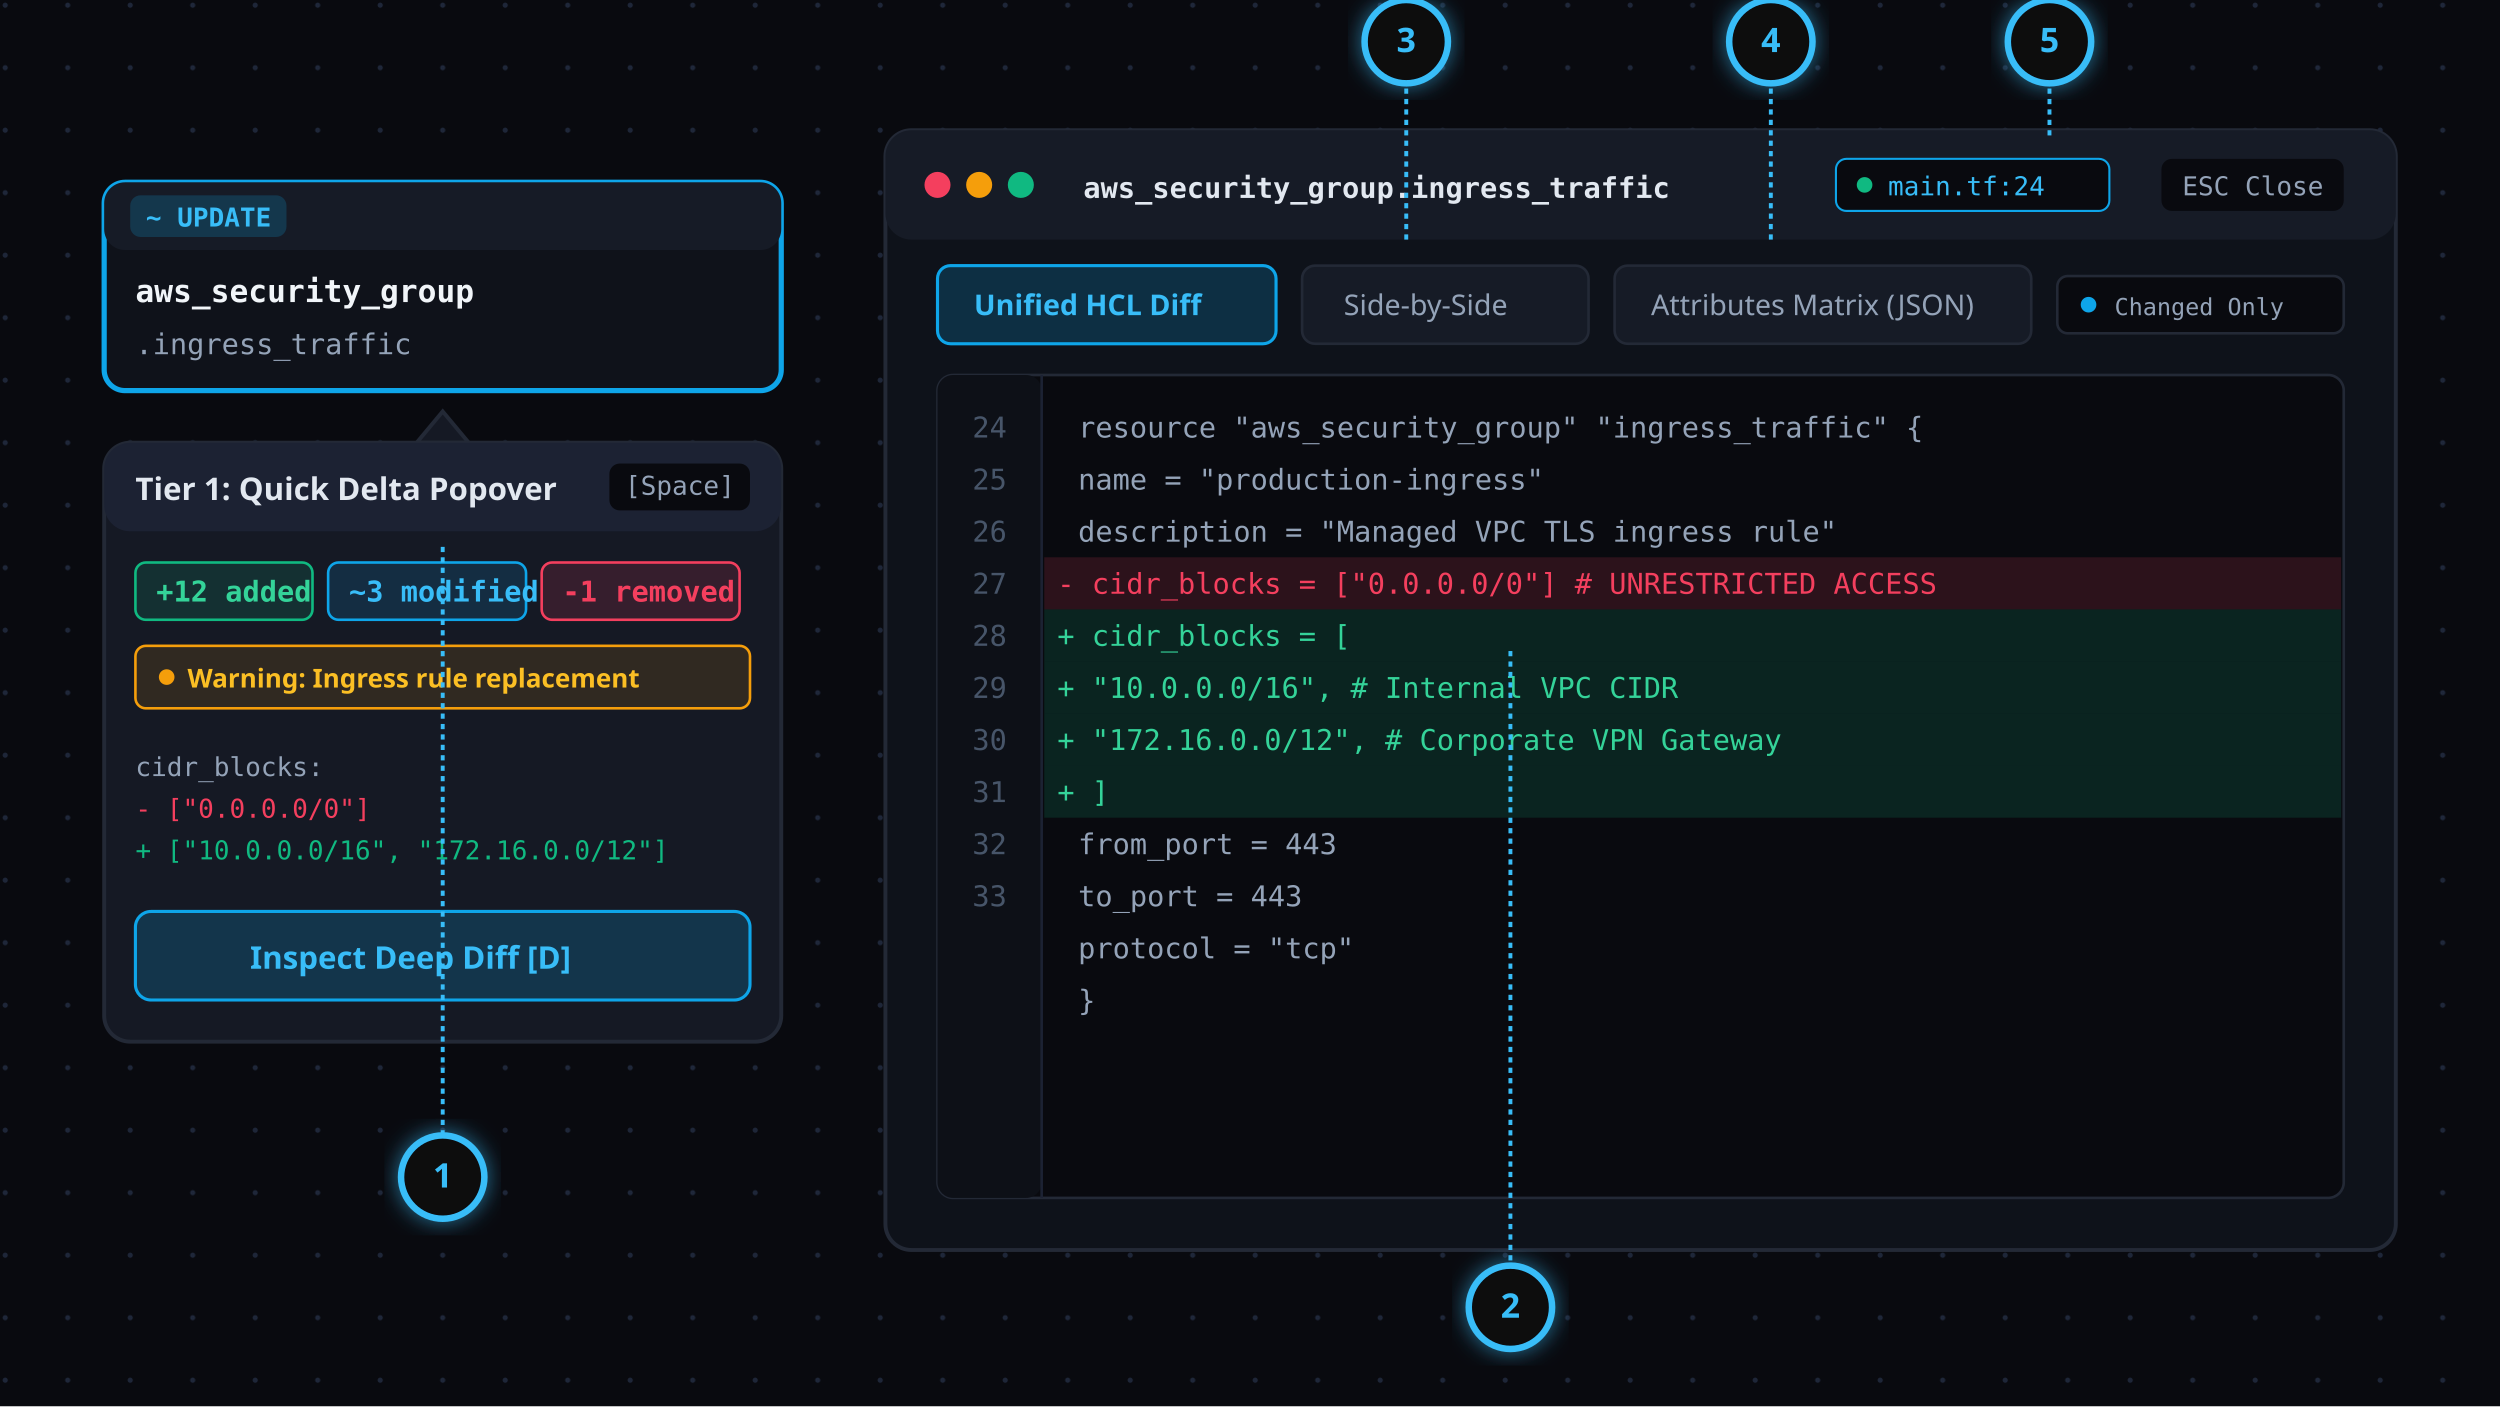
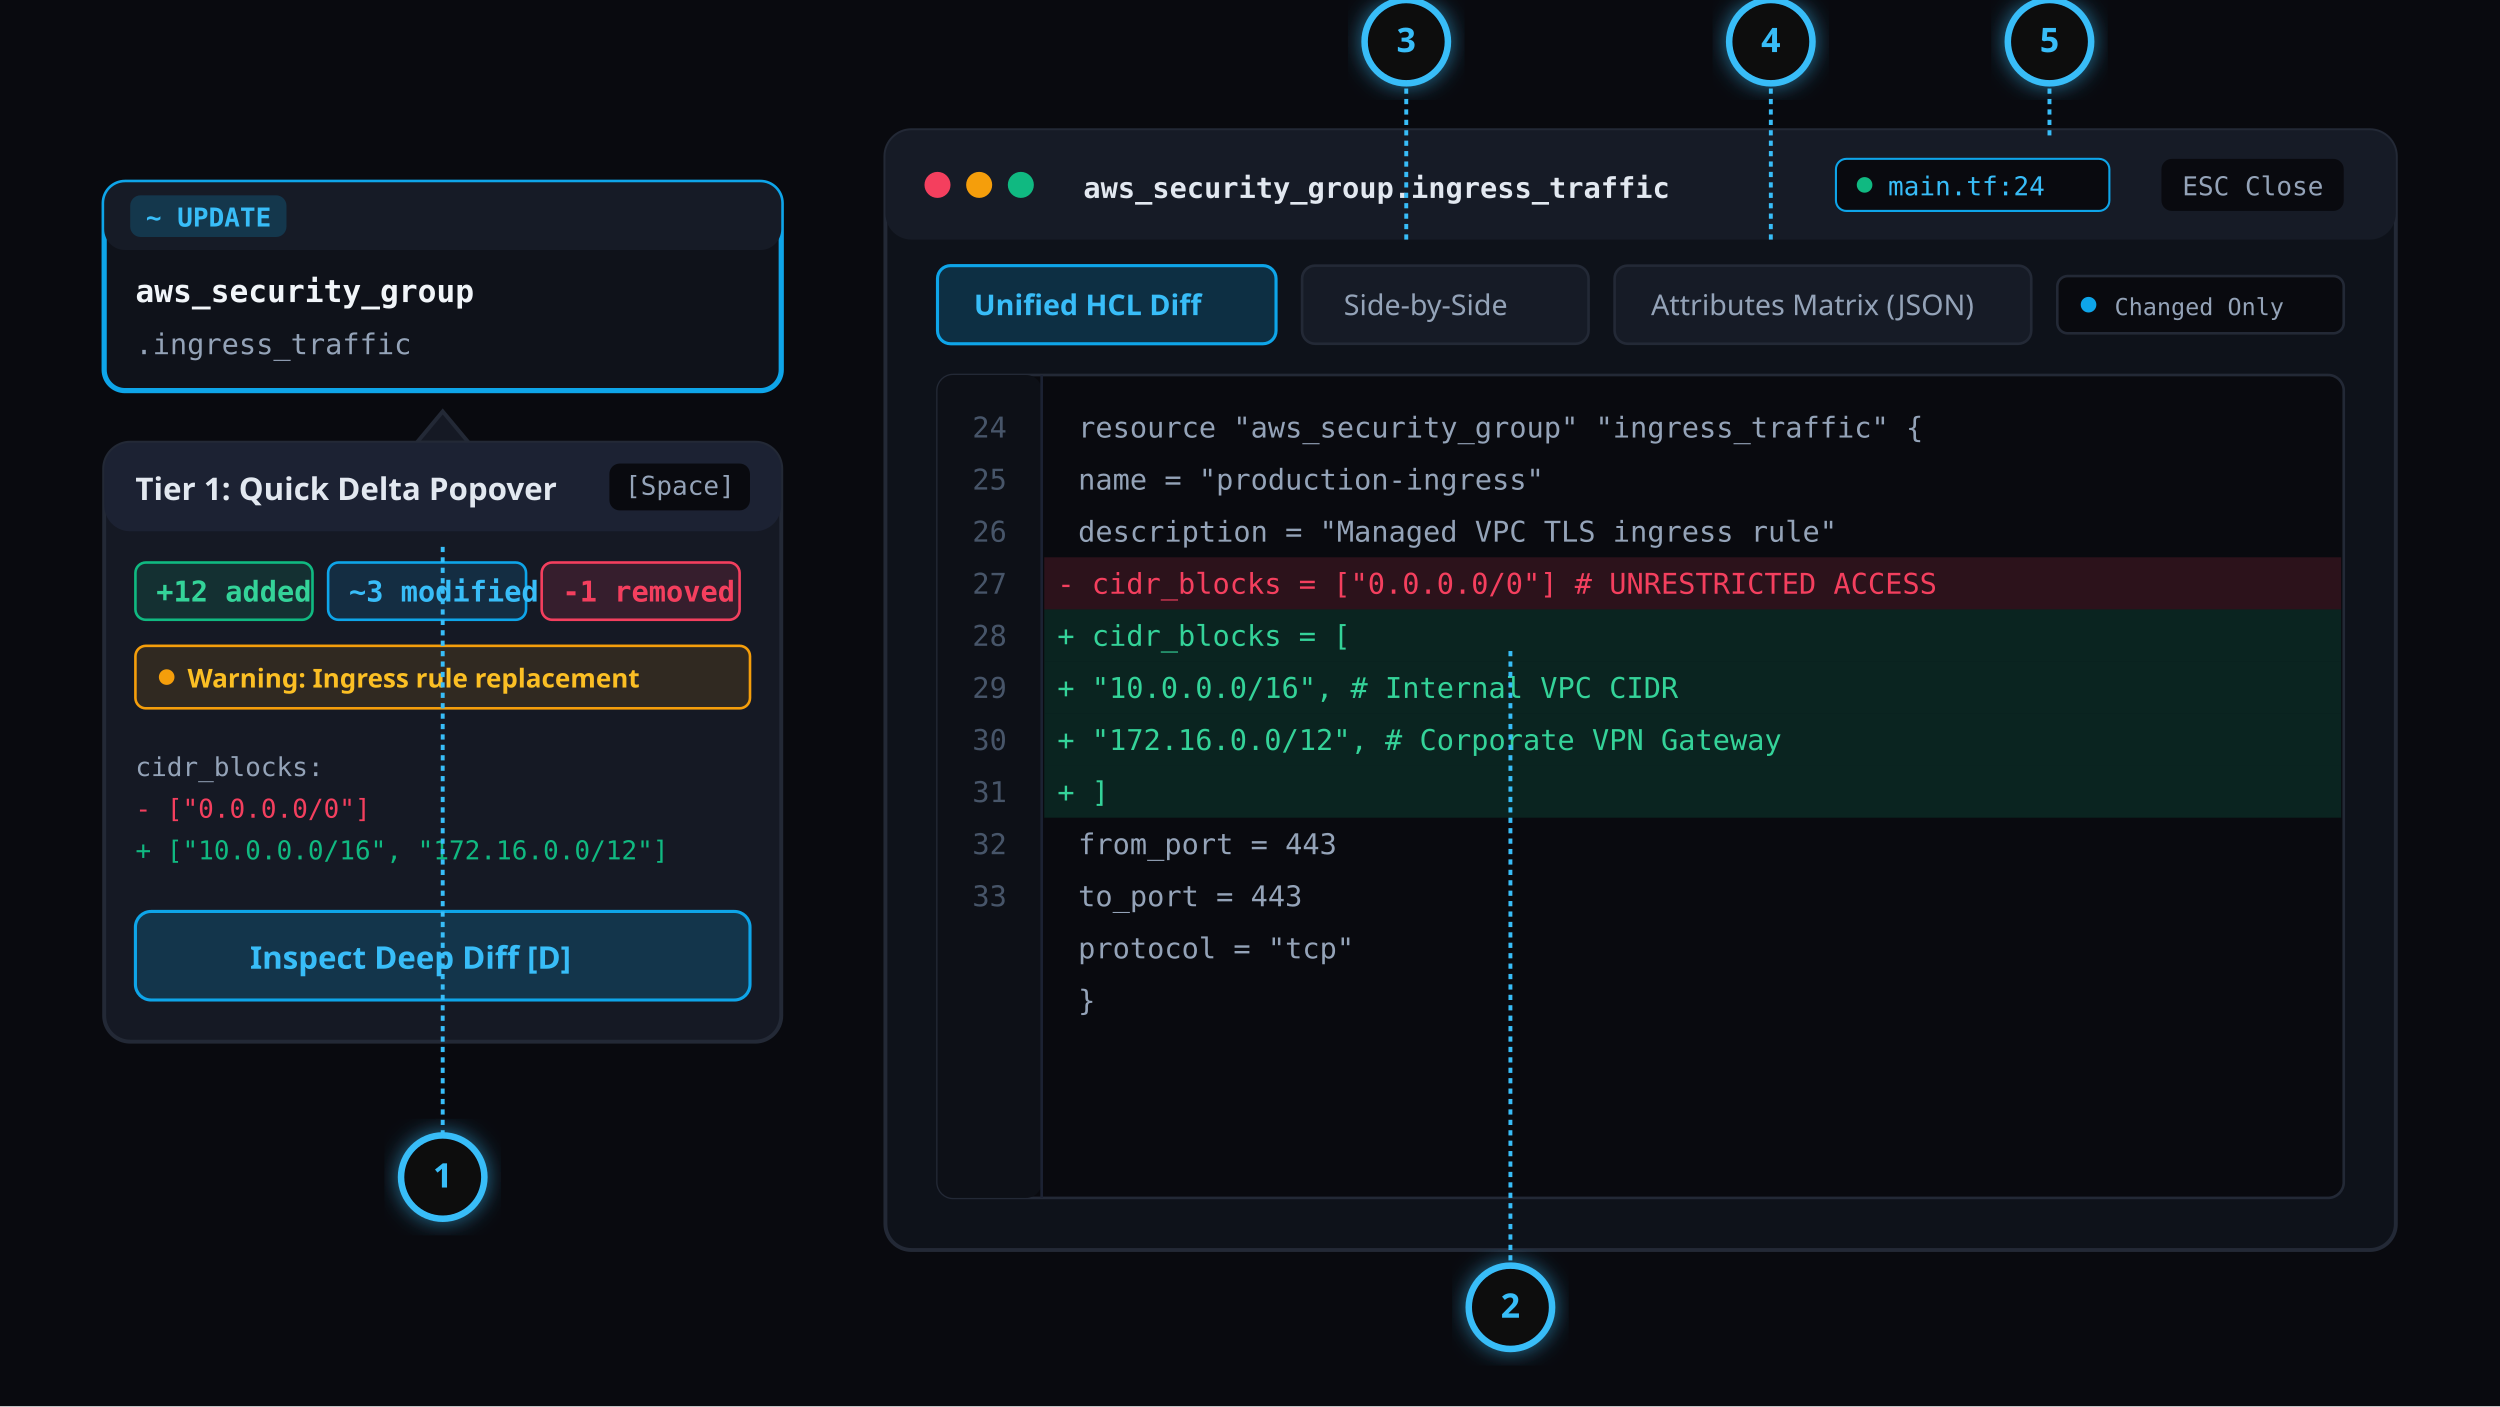
<svg xmlns="http://www.w3.org/2000/svg" width="960" height="540" viewBox="0 0 960 540" fill="none">
  <defs>
    <pattern id="grid-dots-rd" x="0" y="0" width="24" height="24" patternUnits="userSpaceOnUse">
      <circle cx="2" cy="2" r="1" fill="#1e2638" />
    </pattern>
    <filter id="glow-rd" x="-20%" y="-20%" width="140%" height="140%">
      <feDropShadow dx="0" dy="0" stdDeviation="4" flood-color="#38bdf8" flood-opacity="0.6" />
    </filter>
  </defs>
  <rect width="960" height="540" fill="#090a0f" />
-   <rect width="960" height="540" fill="url(#grid-dots-rd)" />
  <g transform="translate(40, 70)">
    <rect width="260" height="80" rx="8" fill="#0f121a" stroke="#0ea5e9" stroke-width="2" />
    <rect x="0" y="0" width="260" height="26" rx="8" fill="#161b26" />
    <rect x="10" y="5" width="60" height="16" rx="4" fill="#0ea5e9" fill-opacity="0.2" />
    <text x="16" y="17" fill="#38bdf8" font-family="'DM Mono', monospace" font-size="10" font-weight="700">~ UPDATE</text>
    <text x="12" y="46" fill="#f1f5f9" font-family="'DM Mono', monospace" font-size="12" font-weight="600">aws_security_group</text>
    <text x="12" y="66" fill="#94a3b8" font-family="'DM Mono', monospace" font-size="11">.ingress_traffic</text>
    <g transform="translate(0, 100)">
      <polygon points="120,0 130,-12 140,0" fill="#151924" stroke="#232936" stroke-width="1.5" />
      <rect width="260" height="230" rx="10" fill="#151924" stroke="#232936" stroke-width="1.5" />
      <rect x="0" y="0" width="260" height="34" rx="10" fill="#1c2233" />
      <text x="12" y="22" fill="#e2e8f0" font-family="'DM Sans', sans-serif" font-size="12" font-weight="600">Tier 1: Quick Delta Popover</text>
      <rect x="194" y="8" width="54" height="18" rx="4" fill="#090a0f" />
      <text x="200" y="20" fill="#94a3b8" font-family="'DM Mono', monospace" font-size="10">[Space]</text>
      <g transform="translate(12, 46)">
        <rect x="0" y="0" width="68" height="22" rx="4" fill="#10b981" fill-opacity="0.15" stroke="#10b981" stroke-width="1" />
        <text x="8" y="15" fill="#34d399" font-family="'DM Mono', monospace" font-size="11" font-weight="600">+12 added</text>
        <rect x="74" y="0" width="76" height="22" rx="4" fill="#0ea5e9" fill-opacity="0.15" stroke="#0ea5e9" stroke-width="1" />
        <text x="82" y="15" fill="#38bdf8" font-family="'DM Mono', monospace" font-size="11" font-weight="600">~3 modified</text>
        <rect x="156" y="0" width="76" height="22" rx="4" fill="#f43f5e" fill-opacity="0.15" stroke="#f43f5e" stroke-width="1" />
        <text x="164" y="15" fill="#f43f5e" font-family="'DM Mono', monospace" font-size="11" font-weight="600">-1 removed</text>
      </g>
      <rect x="12" y="78" width="236" height="24" rx="4" fill="#f59e0b" fill-opacity="0.12" stroke="#f59e0b" stroke-width="1" />
      <circle cx="24" cy="90" r="3" fill="#f59e0b" />
      <text x="32" y="94" fill="#fbbf24" font-family="'DM Sans', sans-serif" font-size="10" font-weight="600">Warning: Ingress rule replacement</text>
      <g transform="translate(12, 114)">
        <text x="0" y="14" fill="#94a3b8" font-family="'DM Mono', monospace" font-size="10">cidr_blocks:</text>
        <text x="0" y="30" fill="#f43f5e" font-family="'DM Mono', monospace" font-size="10">- ["0.0.0.0/0"]</text>
        <text x="0" y="46" fill="#10b981" font-family="'DM Mono', monospace" font-size="10">+ ["10.0.0.0/16", "172.16.0.0/12"]</text>
      </g>
      <rect x="12" y="180" width="236" height="34" rx="6" fill="#0ea5e9" fill-opacity="0.2" stroke="#0ea5e9" stroke-width="1.2" />
      <text x="56" y="202" fill="#38bdf8" font-family="'DM Sans', sans-serif" font-size="12" font-weight="600">Inspect Deep Diff [D]</text>
    </g>
  </g>
  <g transform="translate(340, 50)">
    <rect width="580" height="430" rx="10" fill="#0e121a" stroke="#232936" stroke-width="1.5" />
    <rect x="0" y="0" width="580" height="42" rx="10" fill="#161b26" />
    <circle cx="20" cy="21" r="5" fill="#f43f5e" />
    <circle cx="36" cy="21" r="5" fill="#f59e0b" />
    <circle cx="52" cy="21" r="5" fill="#10b981" />
    <text x="76" y="26" fill="#e2e8f0" font-family="'DM Mono', monospace" font-size="11" font-weight="600">aws_security_group.ingress_traffic</text>
    <rect x="365" y="11" width="105" height="20" rx="4" fill="#090a0f" stroke="#0ea5e9" stroke-width="0.8" />
    <circle cx="376" cy="21" r="3" fill="#10b981" />
    <text x="385" y="25" fill="#38bdf8" font-family="'DM Mono', monospace" font-size="10">main.tf:24</text>
    <rect x="490" y="11" width="70" height="20" rx="4" fill="#090a0f" />
    <text x="498" y="25" fill="#94a3b8" font-family="'DM Mono', monospace" font-size="10">ESC Close</text>
    <g transform="translate(20, 52)">
      <rect x="0" y="0" width="130" height="30" rx="5" fill="#0ea5e9" fill-opacity="0.2" stroke="#0ea5e9" stroke-width="1.2" />
      <text x="14" y="19" fill="#38bdf8" font-family="'DM Sans', sans-serif" font-size="11" font-weight="600">Unified HCL Diff</text>
      <rect x="140" y="0" width="110" height="30" rx="5" fill="#161b26" stroke="#232936" />
      <text x="156" y="19" fill="#94a3b8" font-family="'DM Sans', sans-serif" font-size="11">Side-by-Side</text>
      <rect x="260" y="0" width="160" height="30" rx="5" fill="#161b26" stroke="#232936" />
      <text x="274" y="19" fill="#94a3b8" font-family="'DM Sans', sans-serif" font-size="11">Attributes Matrix (JSON)</text>
      <rect x="430" y="4" width="110" height="22" rx="4" fill="#090a0f" stroke="#232936" />
      <circle cx="442" cy="15" r="3" fill="#0ea5e9" />
      <text x="452" y="19" fill="#94a3b8" font-family="'DM Mono', monospace" font-size="9">Changed Only</text>
    </g>
    <g transform="translate(20, 94)">
      <rect width="540" height="316" rx="6" fill="#090a0f" stroke="#232936" />
      <rect width="40" height="316" rx="6" fill="#0d1017" />
      <line x1="40" y1="0" x2="40" y2="316" stroke="#1c2233" />
      <text x="20" y="24" text-anchor="middle" fill="#475569" font-family="'DM Mono', monospace" font-size="11">24</text>
      <text x="20" y="44" text-anchor="middle" fill="#475569" font-family="'DM Mono', monospace" font-size="11">25</text>
      <text x="20" y="64" text-anchor="middle" fill="#475569" font-family="'DM Mono', monospace" font-size="11">26</text>
      <text x="20" y="84" text-anchor="middle" fill="#475569" font-family="'DM Mono', monospace" font-size="11">27</text>
      <text x="20" y="104" text-anchor="middle" fill="#475569" font-family="'DM Mono', monospace" font-size="11">28</text>
      <text x="20" y="124" text-anchor="middle" fill="#475569" font-family="'DM Mono', monospace" font-size="11">29</text>
      <text x="20" y="144" text-anchor="middle" fill="#475569" font-family="'DM Mono', monospace" font-size="11">30</text>
      <text x="20" y="164" text-anchor="middle" fill="#475569" font-family="'DM Mono', monospace" font-size="11">31</text>
      <text x="20" y="184" text-anchor="middle" fill="#475569" font-family="'DM Mono', monospace" font-size="11">32</text>
      <text x="20" y="204" text-anchor="middle" fill="#475569" font-family="'DM Mono', monospace" font-size="11">33</text>
      <text x="54" y="24" fill="#94a3b8" font-family="'DM Mono', monospace" font-size="11">  resource "aws_security_group" "ingress_traffic" {</text>
      <text x="54" y="44" fill="#94a3b8" font-family="'DM Mono', monospace" font-size="11">    name        = "production-ingress"</text>
      <text x="54" y="64" fill="#94a3b8" font-family="'DM Mono', monospace" font-size="11">    description = "Managed VPC TLS ingress rule"</text>
      <rect x="41" y="70" width="498" height="20" fill="#f43f5e" fill-opacity="0.15" />
      <text x="46" y="84" fill="#f43f5e" font-family="'DM Mono', monospace" font-size="11">-   cidr_blocks = ["0.0.0.0/0"] # UNRESTRICTED ACCESS</text>
      <rect x="41" y="90" width="498" height="20" fill="#10b981" fill-opacity="0.15" />
      <text x="46" y="104" fill="#34d399" font-family="'DM Mono', monospace" font-size="11">+   cidr_blocks = [</text>
      <rect x="41" y="110" width="498" height="20" fill="#10b981" fill-opacity="0.15" />
      <text x="46" y="124" fill="#34d399" font-family="'DM Mono', monospace" font-size="11">+     "10.0.0.0/16",    # Internal VPC CIDR</text>
      <rect x="41" y="130" width="498" height="20" fill="#10b981" fill-opacity="0.15" />
      <text x="46" y="144" fill="#34d399" font-family="'DM Mono', monospace" font-size="11">+     "172.16.0.0/12",  # Corporate VPN Gateway</text>
      <rect x="41" y="150" width="498" height="20" fill="#10b981" fill-opacity="0.15" />
      <text x="46" y="164" fill="#34d399" font-family="'DM Mono', monospace" font-size="11">+   ]</text>
      <text x="54" y="184" fill="#94a3b8" font-family="'DM Mono', monospace" font-size="11">    from_port   = 443</text>
      <text x="54" y="204" fill="#94a3b8" font-family="'DM Mono', monospace" font-size="11">    to_port     = 443</text>
      <text x="54" y="224" fill="#94a3b8" font-family="'DM Mono', monospace" font-size="11">    protocol    = "tcp"</text>
      <text x="54" y="244" fill="#94a3b8" font-family="'DM Mono', monospace" font-size="11">  }</text>
    </g>
  </g>
  <line x1="170" y1="210" x2="170" y2="440" stroke="#38bdf8" stroke-width="1.5" stroke-dasharray="2 2" />
  <g class="callout-pin" transform="translate(170, 452)">
    <circle cx="0" cy="0" r="16" fill="#090a0f" stroke="#38bdf8" stroke-width="2.5" filter="url(#glow-rd)" />
    <text x="0" y="4" text-anchor="middle" fill="#38bdf8" font-family="'DM Sans', sans-serif" font-size="13" font-weight="700">1</text>
  </g>
  <line x1="580" y1="250" x2="580" y2="490" stroke="#38bdf8" stroke-width="1.5" stroke-dasharray="2 2" />
  <g class="callout-pin" transform="translate(580, 502)">
    <circle cx="0" cy="0" r="16" fill="#090a0f" stroke="#38bdf8" stroke-width="2.5" filter="url(#glow-rd)" />
    <text x="0" y="4" text-anchor="middle" fill="#38bdf8" font-family="'DM Sans', sans-serif" font-size="13" font-weight="700">2</text>
  </g>
  <line x1="540" y1="92" x2="540" y2="24" stroke="#38bdf8" stroke-width="1.5" stroke-dasharray="2 2" />
  <g class="callout-pin" transform="translate(540, 16)">
    <circle cx="0" cy="0" r="16" fill="#090a0f" stroke="#38bdf8" stroke-width="2.5" filter="url(#glow-rd)" />
    <text x="0" y="4" text-anchor="middle" fill="#38bdf8" font-family="'DM Sans', sans-serif" font-size="13" font-weight="700">3</text>
  </g>
  <line x1="680" y1="92" x2="680" y2="24" stroke="#38bdf8" stroke-width="1.5" stroke-dasharray="2 2" />
  <g class="callout-pin" transform="translate(680, 16)">
    <circle cx="0" cy="0" r="16" fill="#090a0f" stroke="#38bdf8" stroke-width="2.5" filter="url(#glow-rd)" />
    <text x="0" y="4" text-anchor="middle" fill="#38bdf8" font-family="'DM Sans', sans-serif" font-size="13" font-weight="700">4</text>
  </g>
  <line x1="787" y1="52" x2="787" y2="24" stroke="#38bdf8" stroke-width="1.5" stroke-dasharray="2 2" />
  <g class="callout-pin" transform="translate(787, 16)">
    <circle cx="0" cy="0" r="16" fill="#090a0f" stroke="#38bdf8" stroke-width="2.5" filter="url(#glow-rd)" />
    <text x="0" y="4" text-anchor="middle" fill="#38bdf8" font-family="'DM Sans', sans-serif" font-size="13" font-weight="700">5</text>
  </g>
</svg>
